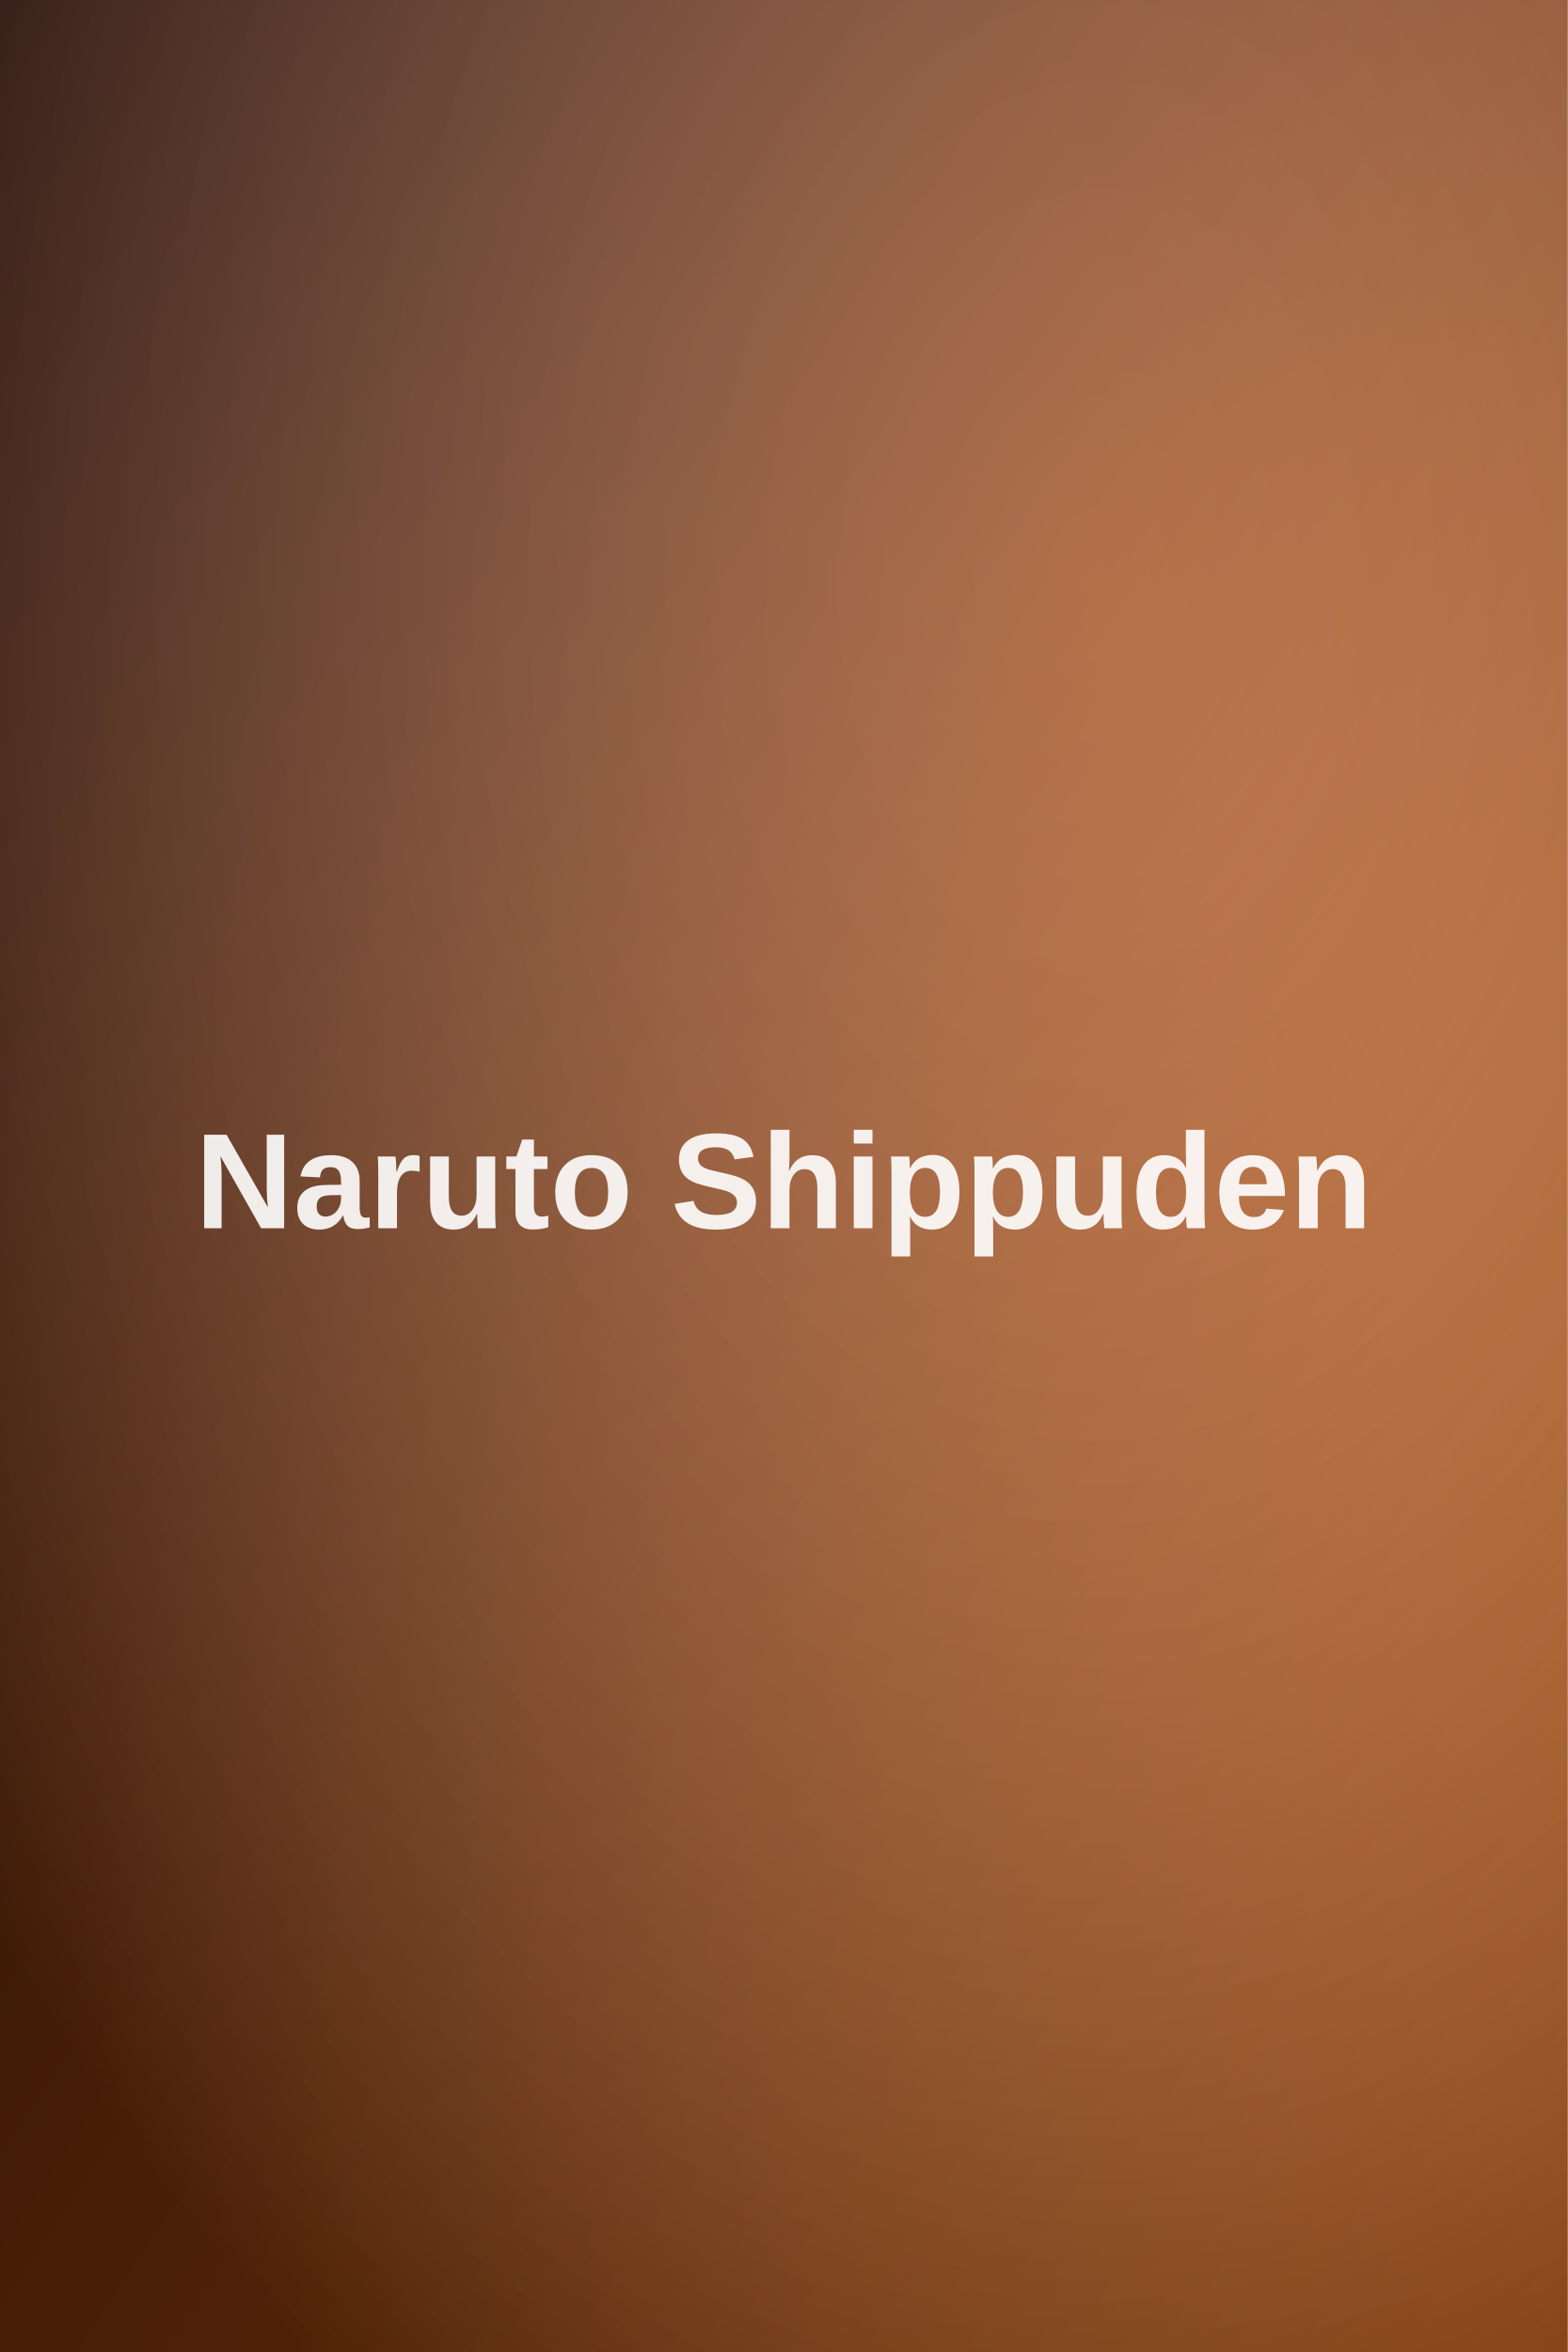
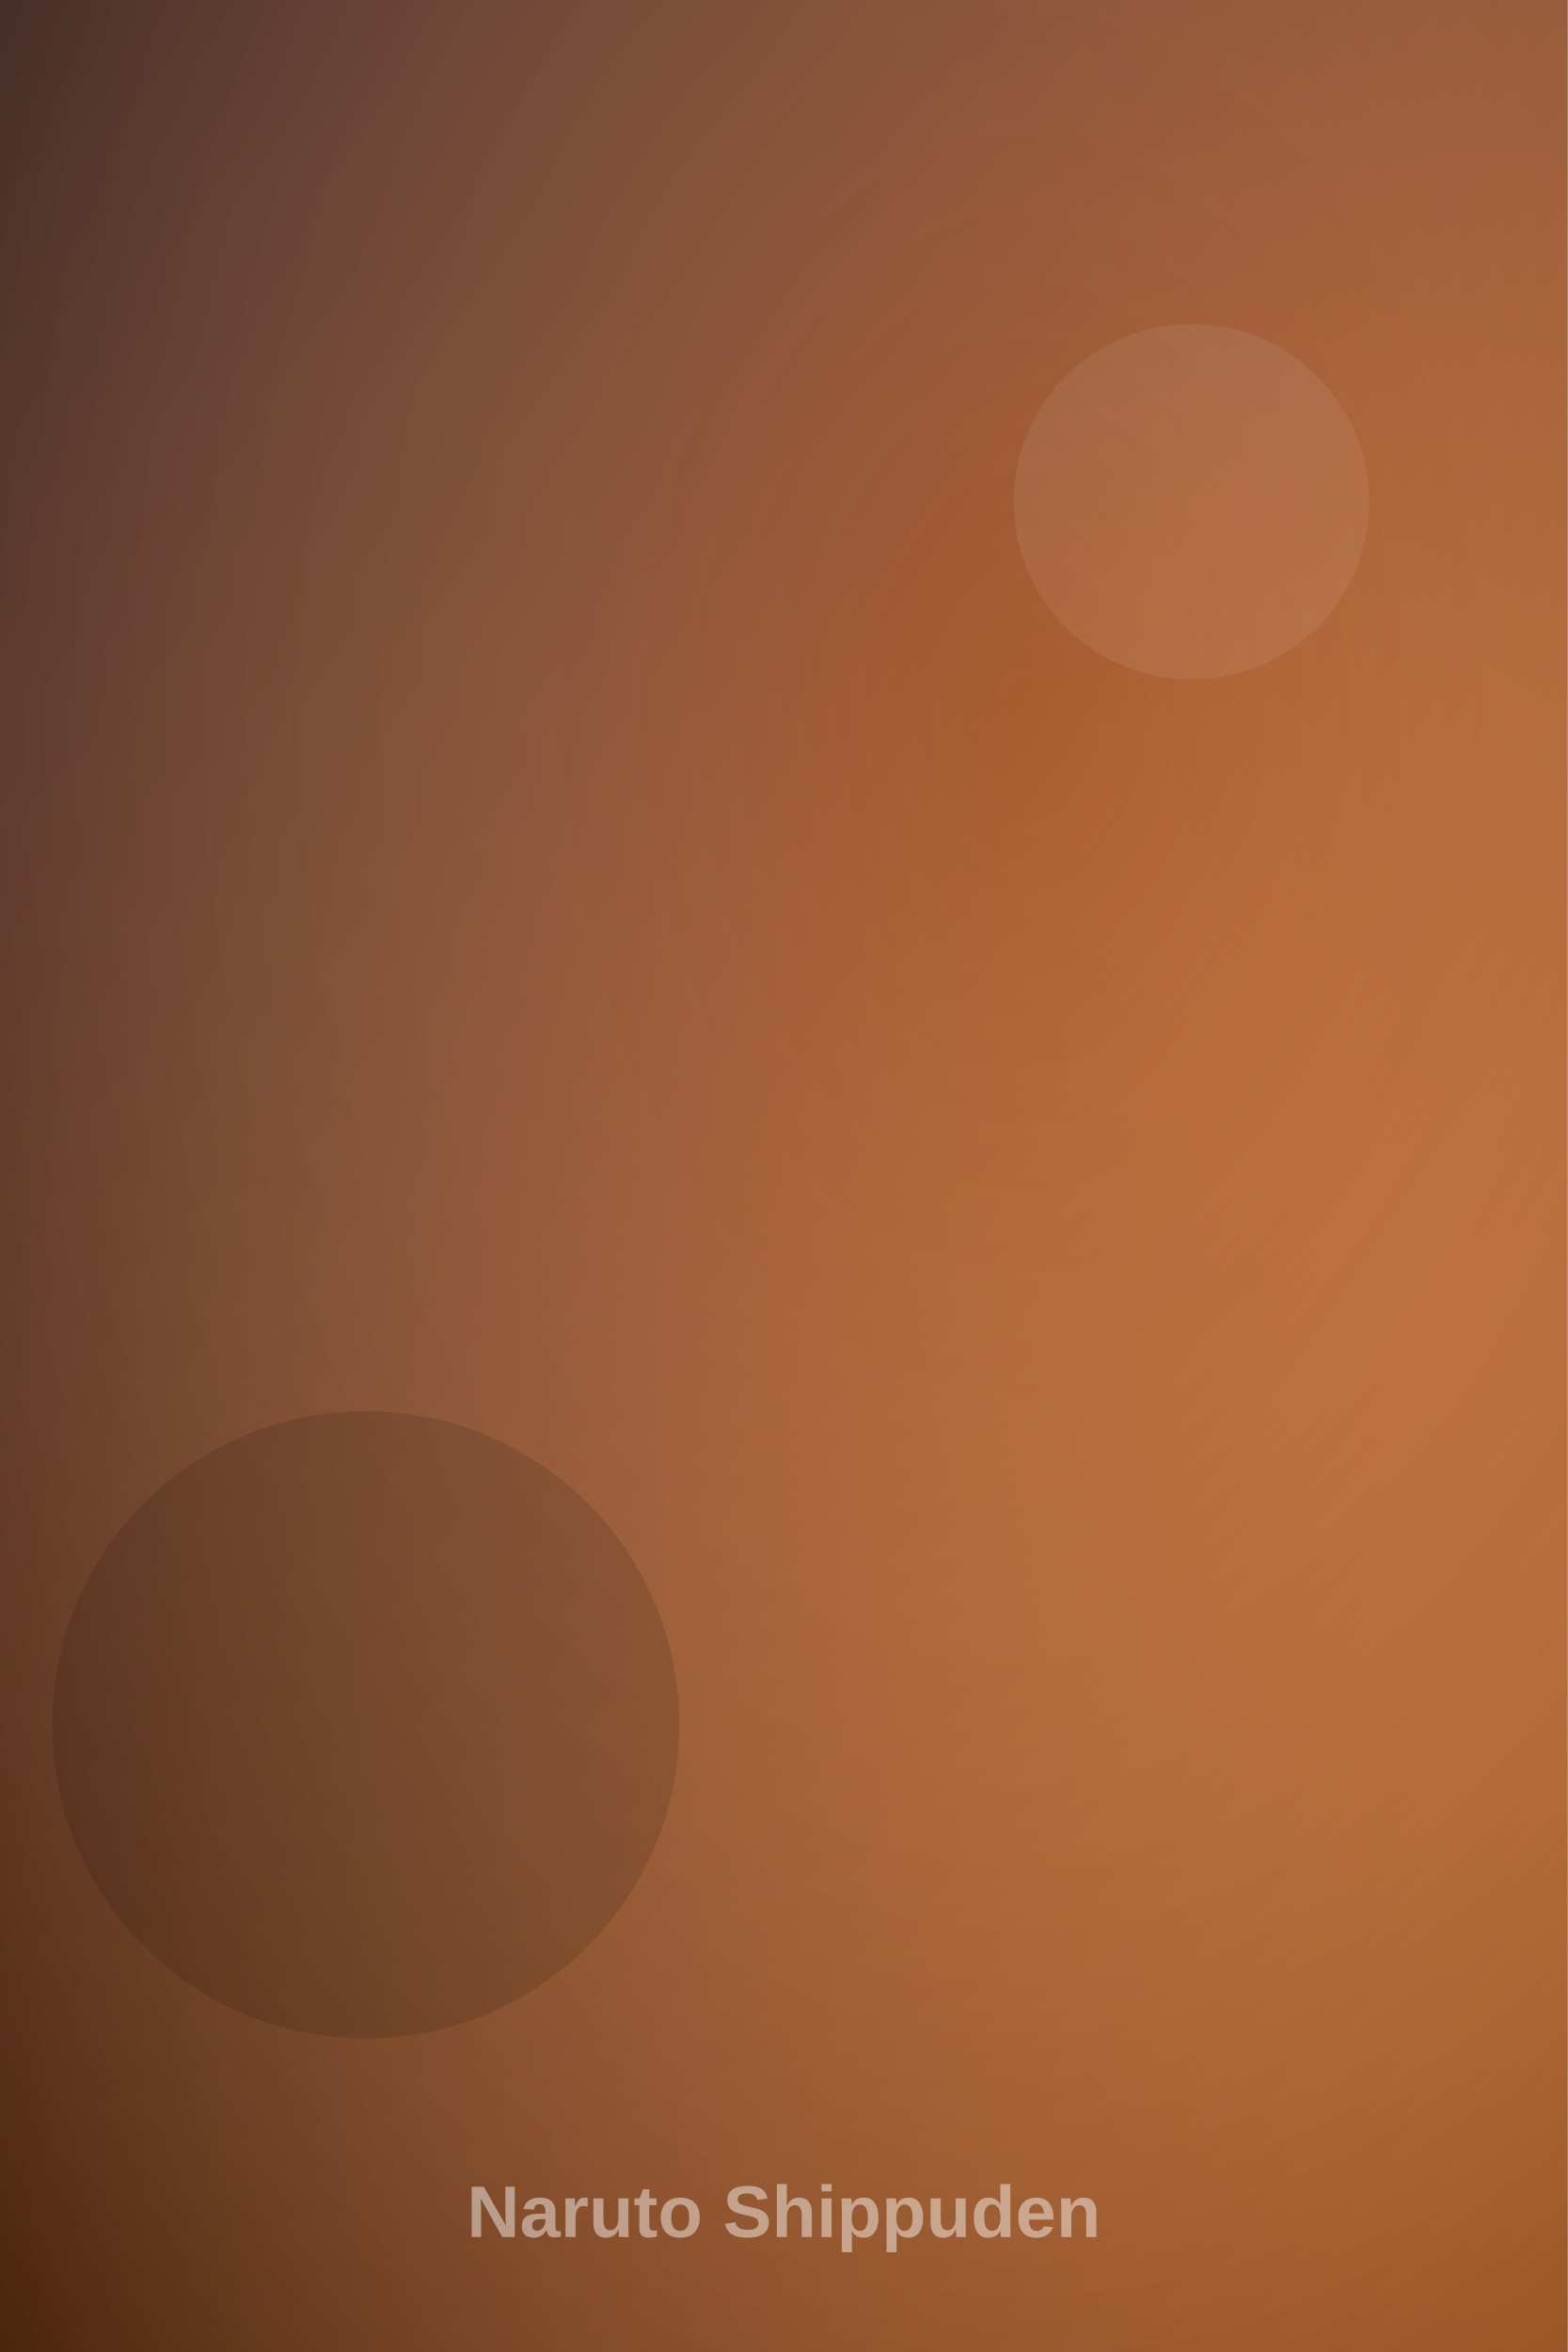
<svg xmlns="http://www.w3.org/2000/svg" width="300" height="450" viewBox="0 0 300 450">
  <defs>
    <linearGradient id="g" x1="0" y1="0" x2="1" y2="1">
      <stop offset="0" stop-color="#431407" />
      <stop offset="1" stop-color="#f97316" />
    </linearGradient>
-     <radialGradient id="r" cx="0.7" cy="0.25" r="0.9">
-       <stop offset="0" stop-color="#ffffff" stop-opacity="0.25" />
-       <stop offset="1" stop-color="#000000" stop-opacity="0.55" />
+     <radialGradient id="r" cx="0.65" cy="0.3" r="1">
+       <stop offset="0" stop-color="#ffffff" stop-opacity="0.14" />
+       <stop offset="1" stop-color="#000000" stop-opacity="0.6" />
    </radialGradient>
  </defs>
  <rect width="300" height="450" fill="url(#g)" />
  <rect width="300" height="450" fill="url(#r)" />
-   <text x="150" y="235" font-family="Arial, sans-serif" font-size="26" font-weight="bold" fill="#ffffff" fill-opacity="0.9" text-anchor="middle">Naruto Shippuden</text>
+   <circle cx="228" cy="96" r="34" fill="#ffffff" fill-opacity="0.07" />
+   <circle cx="70" cy="330" r="60" fill="#000000" fill-opacity="0.12" />
+   <text x="150" y="428" font-family="Arial, sans-serif" font-size="14" font-weight="bold" fill="#ffffff" fill-opacity="0.45" text-anchor="middle">Naruto Shippuden</text>
</svg>
